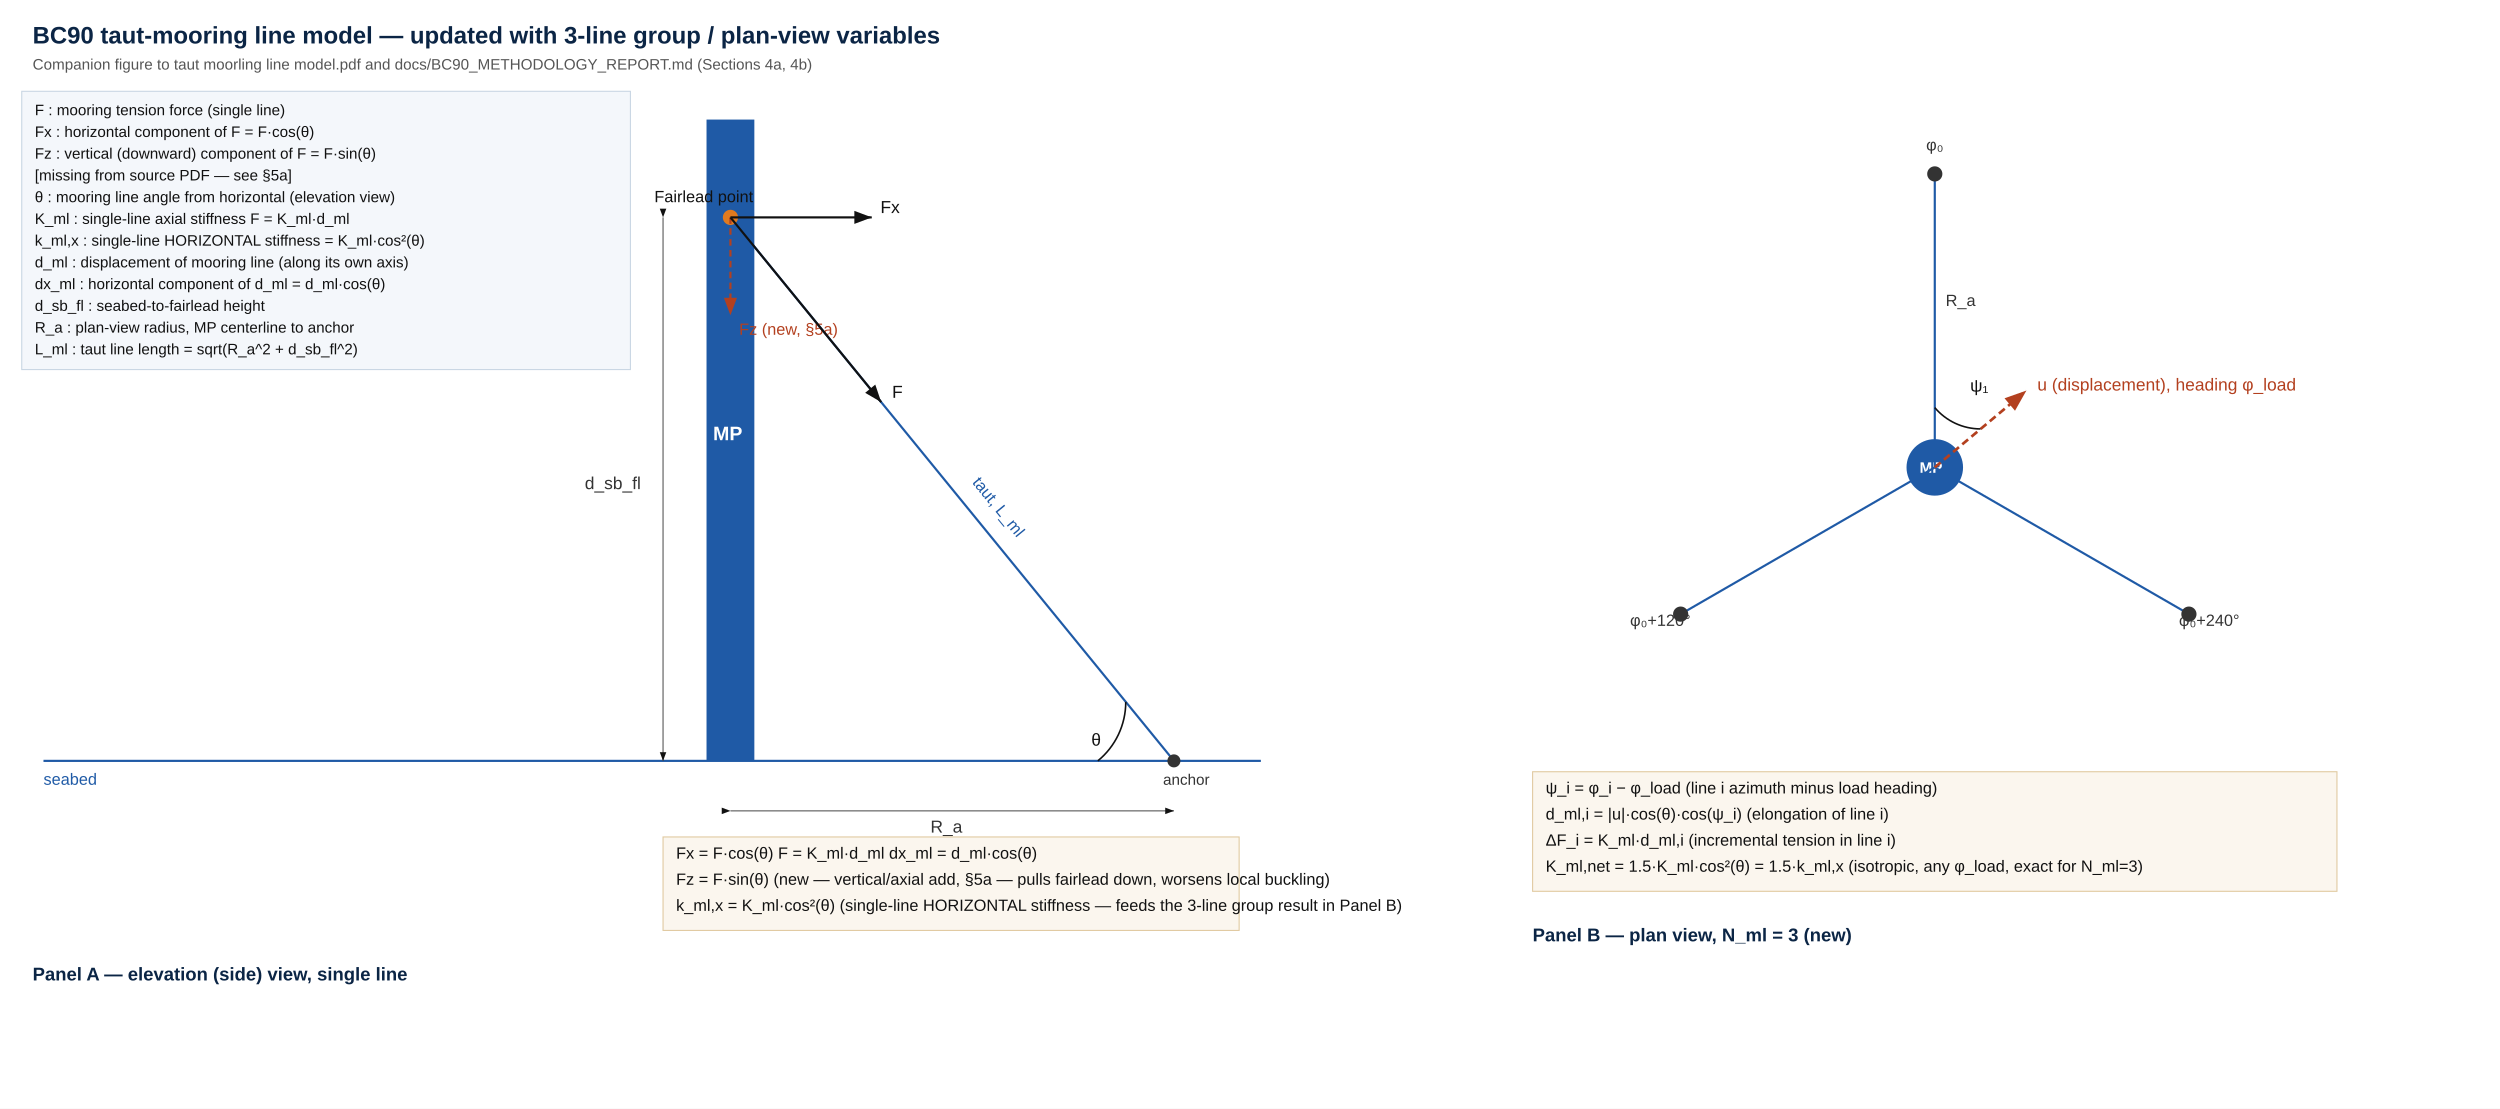
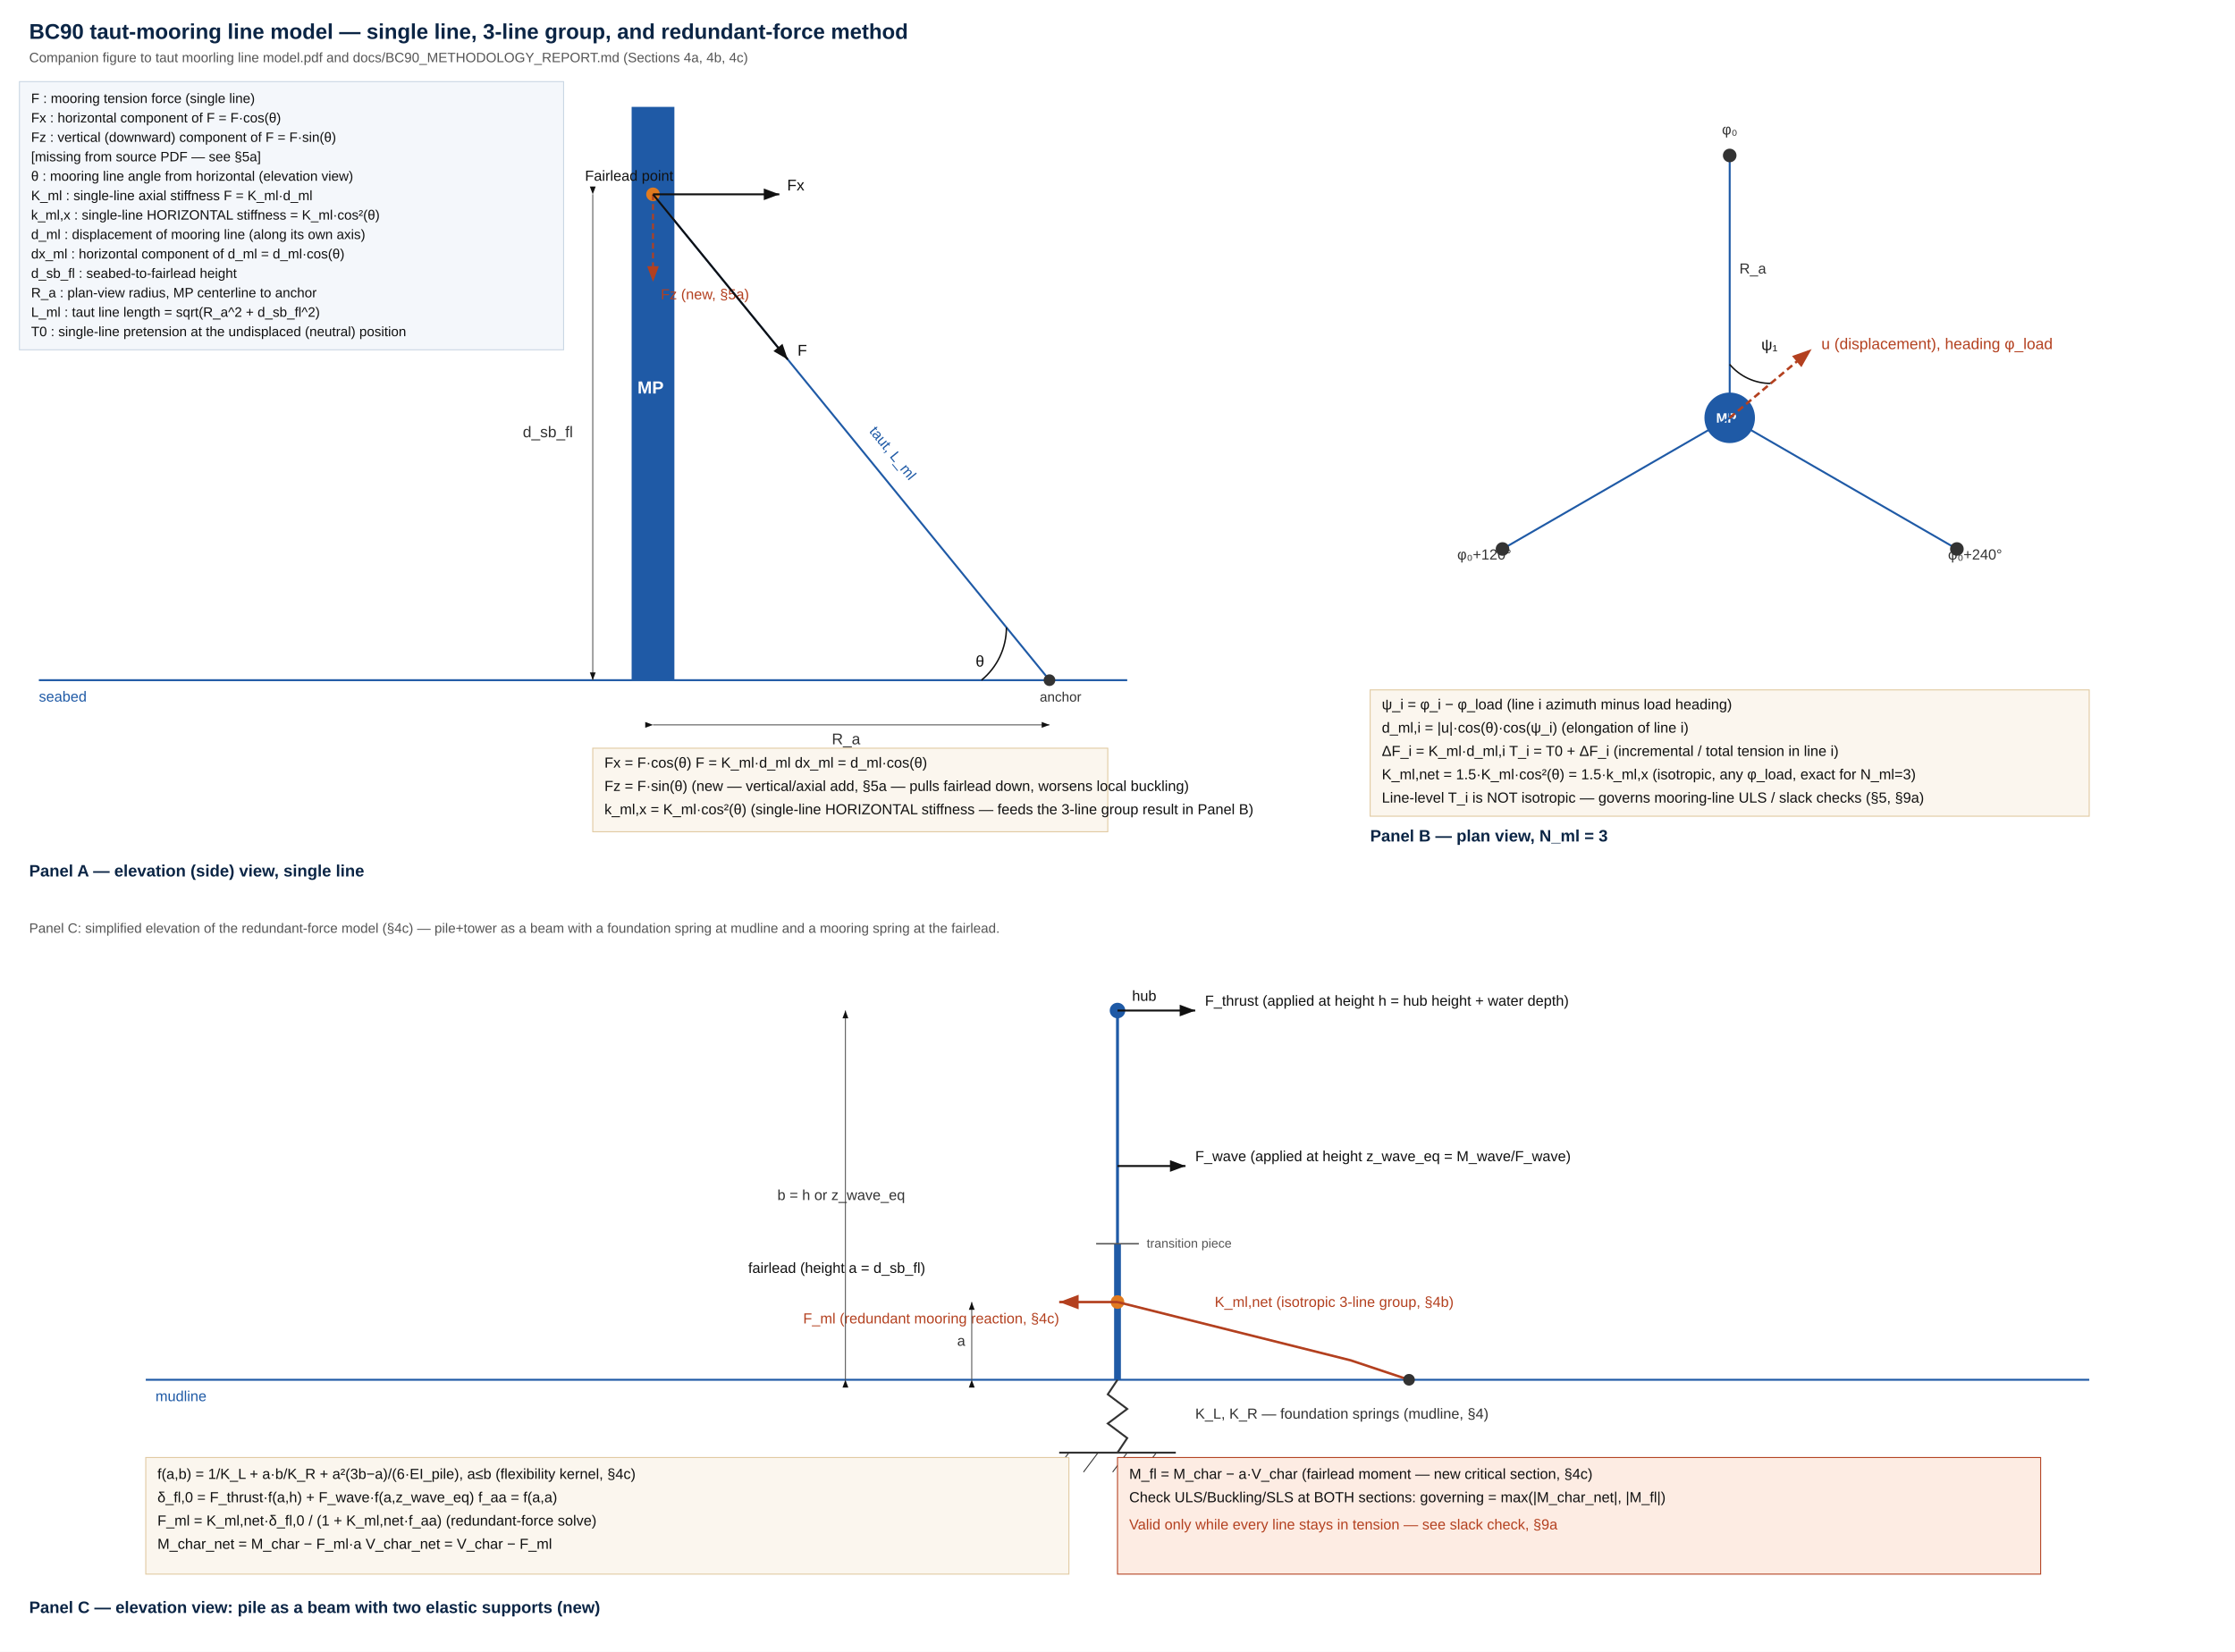
- <svg xmlns="http://www.w3.org/2000/svg" width="2300" height="1020" viewBox="0 0 2300 1020" font-family="Segoe UI, Arial, sans-serif">
-   <rect x="0" y="0" width="2300" height="1020" fill="white" />
-   <text x="30" y="40" font-size="22" font-weight="bold" fill="#0b2545">BC90 taut-mooring line model — updated with 3-line group / plan-view variables</text>
-   <text x="30" y="64" font-size="14" fill="#555">Companion figure to taut moorling line model.pdf and docs/BC90_METHODOLOGY_REPORT.md (Sections 4a, 4b)</text>
+ <svg xmlns="http://www.w3.org/2000/svg" width="2300" height="1700" viewBox="0 0 2300 1700" font-family="Segoe UI, Arial, sans-serif">
+   <rect x="0" y="0" width="2300" height="1700" fill="white" />
+   <text x="30" y="40" font-size="22" font-weight="bold" fill="#0b2545">BC90 taut-mooring line model — single line, 3-line group, and redundant-force method</text>
+   <text x="30" y="64" font-size="14" fill="#555">Companion figure to taut moorling line model.pdf and docs/BC90_METHODOLOGY_REPORT.md (Sections 4a, 4b, 4c)</text>
  <defs>
    <marker id="arrow" markerWidth="10" markerHeight="10" refX="8" refY="3" orient="auto">
      <path d="M0,0 L8,3 L0,6 Z" fill="#111" />
    </marker>
    <marker id="arrowRed" markerWidth="10" markerHeight="10" refX="8" refY="3" orient="auto">
      <path d="M0,0 L8,3 L0,6 Z" fill="#b3401f" />
    </marker>
  </defs>
-   <rect x="20" y="84" width="560" height="256" fill="#f4f7fb" stroke="#c9d6e3" />
+   <rect x="20" y="84" width="560" height="276" fill="#f4f7fb" stroke="#c9d6e3" />
  <text x="32" y="106" font-size="14" fill="#111">F : mooring tension force (single line)</text>
  <text x="32" y="126" font-size="14" fill="#111">Fx : horizontal component of F  =  F·cos(θ)</text>
  <text x="32" y="146" font-size="14" fill="#111">Fz : vertical (downward) component of F  =  F·sin(θ)</text>
  <text x="32" y="166" font-size="14" fill="#111">     [missing from source PDF — see §5a]</text>
  <text x="32" y="186" font-size="14" fill="#111">θ : mooring line angle from horizontal (elevation view)</text>
  <text x="32" y="206" font-size="14" fill="#111">K_ml : single-line axial stiffness   F = K_ml·d_ml</text>
  <text x="32" y="226" font-size="14" fill="#111">k_ml,x : single-line HORIZONTAL stiffness = K_ml·cos²(θ)</text>
  <text x="32" y="246" font-size="14" fill="#111">d_ml : displacement of mooring line (along its own axis)</text>
  <text x="32" y="266" font-size="14" fill="#111">dx_ml : horizontal component of d_ml = d_ml·cos(θ)</text>
  <text x="32" y="286" font-size="14" fill="#111">d_sb_fl : seabed-to-fairlead height</text>
  <text x="32" y="306" font-size="14" fill="#111">R_a : plan-view radius, MP centerline to anchor</text>
  <text x="32" y="326" font-size="14" fill="#111">L_ml : taut line length = sqrt(R_a^2 + d_sb_fl^2)</text>
+   <text x="32" y="346" font-size="14" fill="#111">T0 : single-line pretension at the undisplaced (neutral) position</text>
  <line x1="40" y1="700" x2="1160" y2="700" stroke="#1f5aa6" stroke-width="2" />
  <text x="40" y="722" font-size="15" fill="#1f5aa6">seabed</text>
  <rect x="650" y="110" width="44" height="590" fill="#1f5aa6" />
  <text x="656.0" y="405.0" font-size="18" fill="white" font-weight="bold">MP</text>
  <line x1="672.0" y1="200" x2="1080" y2="700" stroke="#1f5aa6" stroke-width="2" />
  <text x="894.0" y="444.0" font-size="15" fill="#1f5aa6" transform="rotate(50.78555 894.0 444.0)">taut, L_ml</text>
  <circle cx="1080" cy="700" r="6" fill="#333" />
  <text x="1070" y="722" font-size="14" fill="#333">anchor</text>
  <circle cx="672.0" cy="200" r="7" fill="#e07a1f" />
  <text x="602.0" y="186" font-size="15" fill="#111">Fairlead point</text>
  <line x1="672.0" y1="200" x2="802.0" y2="200" stroke="#111" stroke-width="2" marker-end="url(#arrow)" />
  <text x="810.0" y="196" font-size="16" fill="#111">Fx</text>
  <line x1="672.0" y1="200" x2="672.0" y2="290" stroke="#b3401f" stroke-width="2" stroke-dasharray="6,4" marker-end="url(#arrowRed)" />
  <text x="680.0" y="308" font-size="15" fill="#b3401f">Fz (new, §5a)</text>
  <line x1="672.0" y1="200" x2="810.72" y2="370.0" stroke="#111" stroke-width="2" marker-end="url(#arrow)" />
  <text x="820.72" y="366.0" font-size="16" fill="#111">F</text>
  <path d="M 1010.0 700.0 A 70 70 0 0 0 1035.7 645.8" fill="none" stroke="#111" stroke-width="1.5" />
  <text x="1004" y="686" font-size="16" fill="#111">θ</text>
  <line x1="610" y1="200" x2="610" y2="700" stroke="#555" stroke-width="1" marker-start="url(#arrow)" marker-end="url(#arrow)" />
  <text x="538" y="450.0" font-size="16" fill="#333">d_sb_fl</text>
  <line x1="672.0" y1="746" x2="1080" y2="746" stroke="#555" stroke-width="1" marker-start="url(#arrow)" marker-end="url(#arrow)" />
  <text x="856.0" y="766" font-size="16" fill="#333">R_a</text>
  <rect x="610" y="770" width="530" height="86" fill="#fbf6ee" stroke="#e0c9a0" />
  <text x="622" y="790" font-size="15" fill="#111">Fx = F·cos(θ)     F = K_ml·d_ml     dx_ml = d_ml·cos(θ)</text>
  <text x="622" y="814" font-size="15" fill="#111">Fz = F·sin(θ)   (new — vertical/axial add, §5a — pulls fairlead down, worsens local buckling)</text>
  <text x="622" y="838" font-size="15" fill="#111">k_ml,x = K_ml·cos²(θ)   (single-line HORIZONTAL stiffness — feeds the 3-line group result in Panel B)</text>
  <text x="30" y="902" font-size="17" font-weight="bold" fill="#0b2545">Panel A — elevation (side) view, single line</text>
  <circle cx="1780" cy="430" r="26" fill="#1f5aa6" />
  <text x="1766" y="435" font-size="14" fill="white" font-weight="bold">MP</text>
  <line x1="1780" y1="430" x2="1780.0" y2="160.0" stroke="#1f5aa6" stroke-width="2" />
  <circle cx="1780.0" cy="160.0" r="7" fill="#333" />
  <text x="1780.0" y="138.4" font-size="15" fill="#333" text-anchor="middle">φ₀</text>
  <line x1="1780" y1="430" x2="1546.2" y2="565.0" stroke="#1f5aa6" stroke-width="2" />
  <circle cx="1546.2" cy="565.0" r="7" fill="#333" />
  <text x="1527.5" y="575.8" font-size="15" fill="#333" text-anchor="middle">φ₀+120°</text>
  <line x1="1780" y1="430" x2="2013.8" y2="565.0" stroke="#1f5aa6" stroke-width="2" />
  <circle cx="2013.8" cy="565.0" r="7" fill="#333" />
  <text x="2032.5" y="575.8" font-size="15" fill="#333" text-anchor="middle">φ₀+240°</text>
  <text x="1790.0" y="281.5" font-size="15" fill="#333">R_a</text>
  <line x1="1780" y1="430" x2="1864.3" y2="359.3" stroke="#b3401f" stroke-width="2.5" stroke-dasharray="7,4" marker-end="url(#arrowRed)" />
  <text x="1874.3" y="359.3" font-size="16" fill="#b3401f">u (displacement), heading φ_load</text>
  <path d="M 1822.1 394.6 A 55 55 0 0 1 1780.0 375.0" fill="none" stroke="#111" stroke-width="1.5" />
  <text x="1812.5" y="360.2" font-size="16" fill="#111">ψ₁</text>
-   <rect x="1410" y="710" width="740" height="110" fill="#fbf6ee" stroke="#e0c9a0" />
+   <rect x="1410" y="710" width="740" height="130" fill="#fbf6ee" stroke="#e0c9a0" />
  <text x="1422" y="730" font-size="15" fill="#111">ψ_i = φ_i − φ_load     (line i azimuth minus load heading)</text>
  <text x="1422" y="754" font-size="15" fill="#111">d_ml,i = |u|·cos(θ)·cos(ψ_i)      (elongation of line i)</text>
-   <text x="1422" y="778" font-size="15" fill="#111">ΔF_i = K_ml·d_ml,i      (incremental tension in line i)</text>
+   <text x="1422" y="778" font-size="15" fill="#111">ΔF_i = K_ml·d_ml,i      T_i = T0 + ΔF_i      (incremental / total tension in line i)</text>
  <text x="1422" y="802" font-size="15" fill="#111">K_ml,net = 1.5·K_ml·cos²(θ) = 1.5·k_ml,x   (isotropic, any φ_load, exact for N_ml=3)</text>
-   <text x="1410" y="866" font-size="17" font-weight="bold" fill="#0b2545">Panel B — plan view, N_ml = 3 (new)</text>
+   <text x="1422" y="826" font-size="15" fill="#111">Line-level T_i is NOT isotropic — governs mooring-line ULS / slack checks (§5, §9a)</text>
+   <text x="1410" y="866" font-size="17" font-weight="bold" fill="#0b2545">Panel B — plan view, N_ml = 3</text>
+   <text x="30" y="960" font-size="14" fill="#555">Panel C: simplified elevation of the redundant-force model (§4c) — pile+tower as a beam with a foundation spring at mudline and a mooring spring at the fairlead.</text>
+   <line x1="150" y1="1420" x2="2150" y2="1420" stroke="#1f5aa6" stroke-width="2" />
+   <text x="160" y="1442" font-size="15" fill="#1f5aa6">mudline</text>
+   <line x1="1150" y1="1420" x2="1150" y2="1280" stroke="#1f5aa6" stroke-width="7" />
+   <line x1="1150" y1="1280" x2="1150" y2="1040" stroke="#1f5aa6" stroke-width="3" />
+   <line x1="1128" y1="1280" x2="1172" y2="1280" stroke="#555" stroke-width="1.5" />
+   <text x="1180" y="1284" font-size="13" fill="#555">transition piece</text>
+   <circle cx="1150" cy="1040" r="8" fill="#1f5aa6" />
+   <text x="1165" y="1030" font-size="15" fill="#111">hub</text>
+   <path d="M 1150 1420 L 1140 1435 L 1160 1450 L 1140 1465 L 1160 1480 L 1150 1495" fill="none" stroke="#333" stroke-width="2" />
+   <line x1="1090" y1="1495" x2="1210" y2="1495" stroke="#333" stroke-width="2" />
+   <line x1="1100" y1="1495" x2="1085" y2="1515" stroke="#333" stroke-width="1" />
+   <line x1="1130" y1="1495" x2="1115" y2="1515" stroke="#333" stroke-width="1" />
+   <line x1="1160" y1="1495" x2="1145" y2="1515" stroke="#333" stroke-width="1" />
+   <line x1="1190" y1="1495" x2="1175" y2="1515" stroke="#333" stroke-width="1" />
+   <text x="1230" y="1460" font-size="15" fill="#333">K_L, K_R — foundation springs (mudline, §4)</text>
+   <circle cx="1150" cy="1340" r="7" fill="#e07a1f" />
+   <text x="770" y="1310" font-size="15" fill="#111">fairlead (height a = d_sb_fl)</text>
+   <path d="M 1150 1340 L 1210 1355 L 1270 1370 L 1330 1385 L 1390 1400 L 1450 1420" fill="none" stroke="#b3401f" stroke-width="2.5" />
+   <circle cx="1450" cy="1420" r="6" fill="#333" />
+   <text x="1250" y="1345" font-size="15" fill="#b3401f">K_ml,net (isotropic 3-line group, §4b)</text>
+   <line x1="1150" y1="1340" x2="1090" y2="1340" stroke="#b3401f" stroke-width="2.5" marker-end="url(#arrowRed)" />
+   <text x="1090" y="1362" font-size="15" fill="#b3401f" text-anchor="end">F_ml (redundant mooring reaction, §4c)</text>
+   <line x1="1150" y1="1040" x2="1230" y2="1040" stroke="#111" stroke-width="2" marker-end="url(#arrow)" />
+   <text x="1240" y="1035" font-size="15" fill="#111">F_thrust  (applied at height h = hub height + water depth)</text>
+   <line x1="1150" y1="1200" x2="1220" y2="1200" stroke="#111" stroke-width="2" marker-end="url(#arrow)" />
+   <text x="1230" y="1195" font-size="15" fill="#111">F_wave  (applied at height z_wave_eq = M_wave/F_wave)</text>
+   <line x1="1000" y1="1420" x2="1000" y2="1340" stroke="#555" stroke-width="1" marker-start="url(#arrow)" marker-end="url(#arrow)" />
+   <text x="985" y="1385" font-size="15" fill="#333">a</text>
+   <line x1="870" y1="1420" x2="870" y2="1040" stroke="#555" stroke-width="1" marker-start="url(#arrow)" marker-end="url(#arrow)" />
+   <text x="800" y="1235" font-size="15" fill="#333">b = h or z_wave_eq</text>
+   <rect x="150" y="1500" width="950" height="120" fill="#fbf6ee" stroke="#e0c9a0" />
+   <text x="162" y="1522" font-size="15" fill="#111">f(a,b) = 1/K_L + a·b/K_R + a²(3b−a)/(6·EI_pile), a≤b   (flexibility kernel, §4c)</text>
+   <text x="162" y="1546" font-size="15" fill="#111">δ_fl,0 = F_thrust·f(a,h) + F_wave·f(a,z_wave_eq)     f_aa = f(a,a)</text>
+   <text x="162" y="1570" font-size="15" fill="#111">F_ml = K_ml,net·δ_fl,0 / (1 + K_ml,net·f_aa)     (redundant-force solve)</text>
+   <text x="162" y="1594" font-size="15" fill="#111">M_char_net = M_char − F_ml·a          V_char_net = V_char − F_ml</text>
+   <rect x="1150" y="1500" width="950" height="120" fill="#fdece3" stroke="#b3401f" />
+   <text x="1162" y="1522" font-size="15" fill="#111">M_fl = M_char − a·V_char   (fairlead moment — new critical section, §4c)</text>
+   <text x="1162" y="1546" font-size="15" fill="#111">Check ULS/Buckling/SLS at BOTH sections: governing = max(|M_char_net|, |M_fl|)</text>
+   <text x="1162" y="1574" font-size="15" fill="#b3401f">Valid only while every line stays in tension — see slack check, §9a</text>
+   <text x="30" y="1660" font-size="17" font-weight="bold" fill="#0b2545">Panel C — elevation view: pile as a beam with two elastic supports (new)</text>
</svg>
